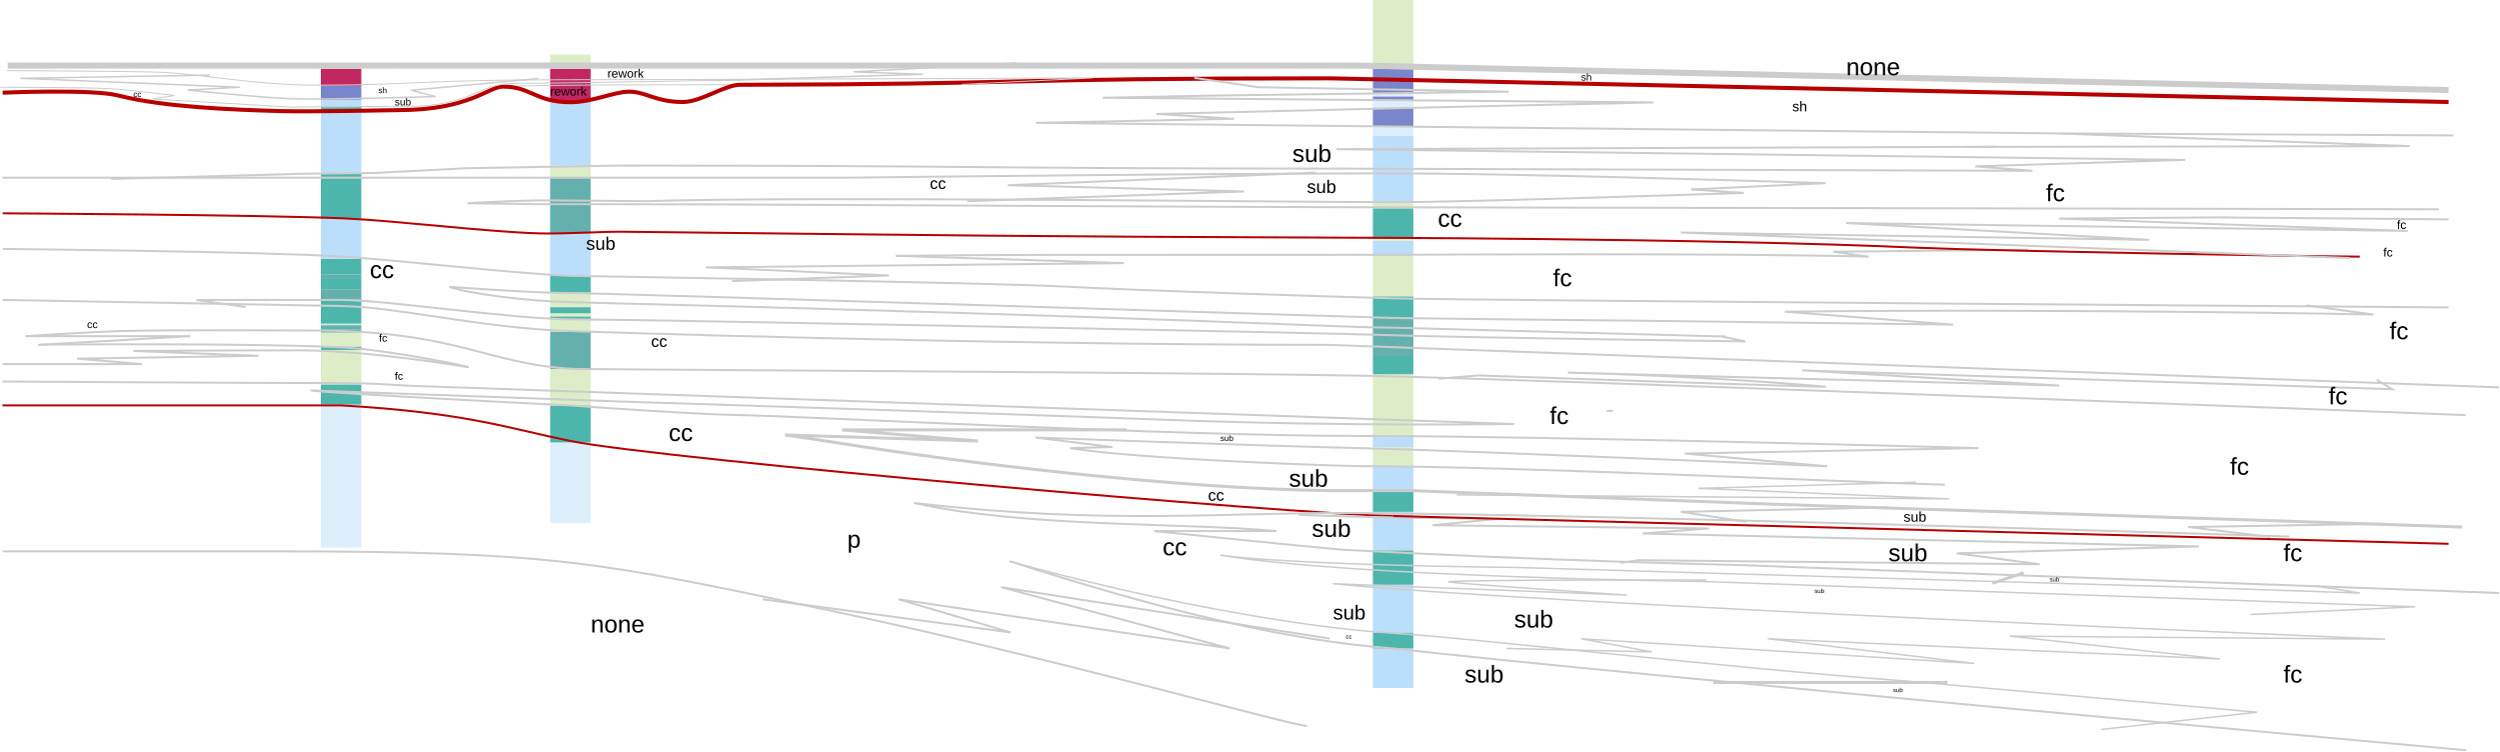
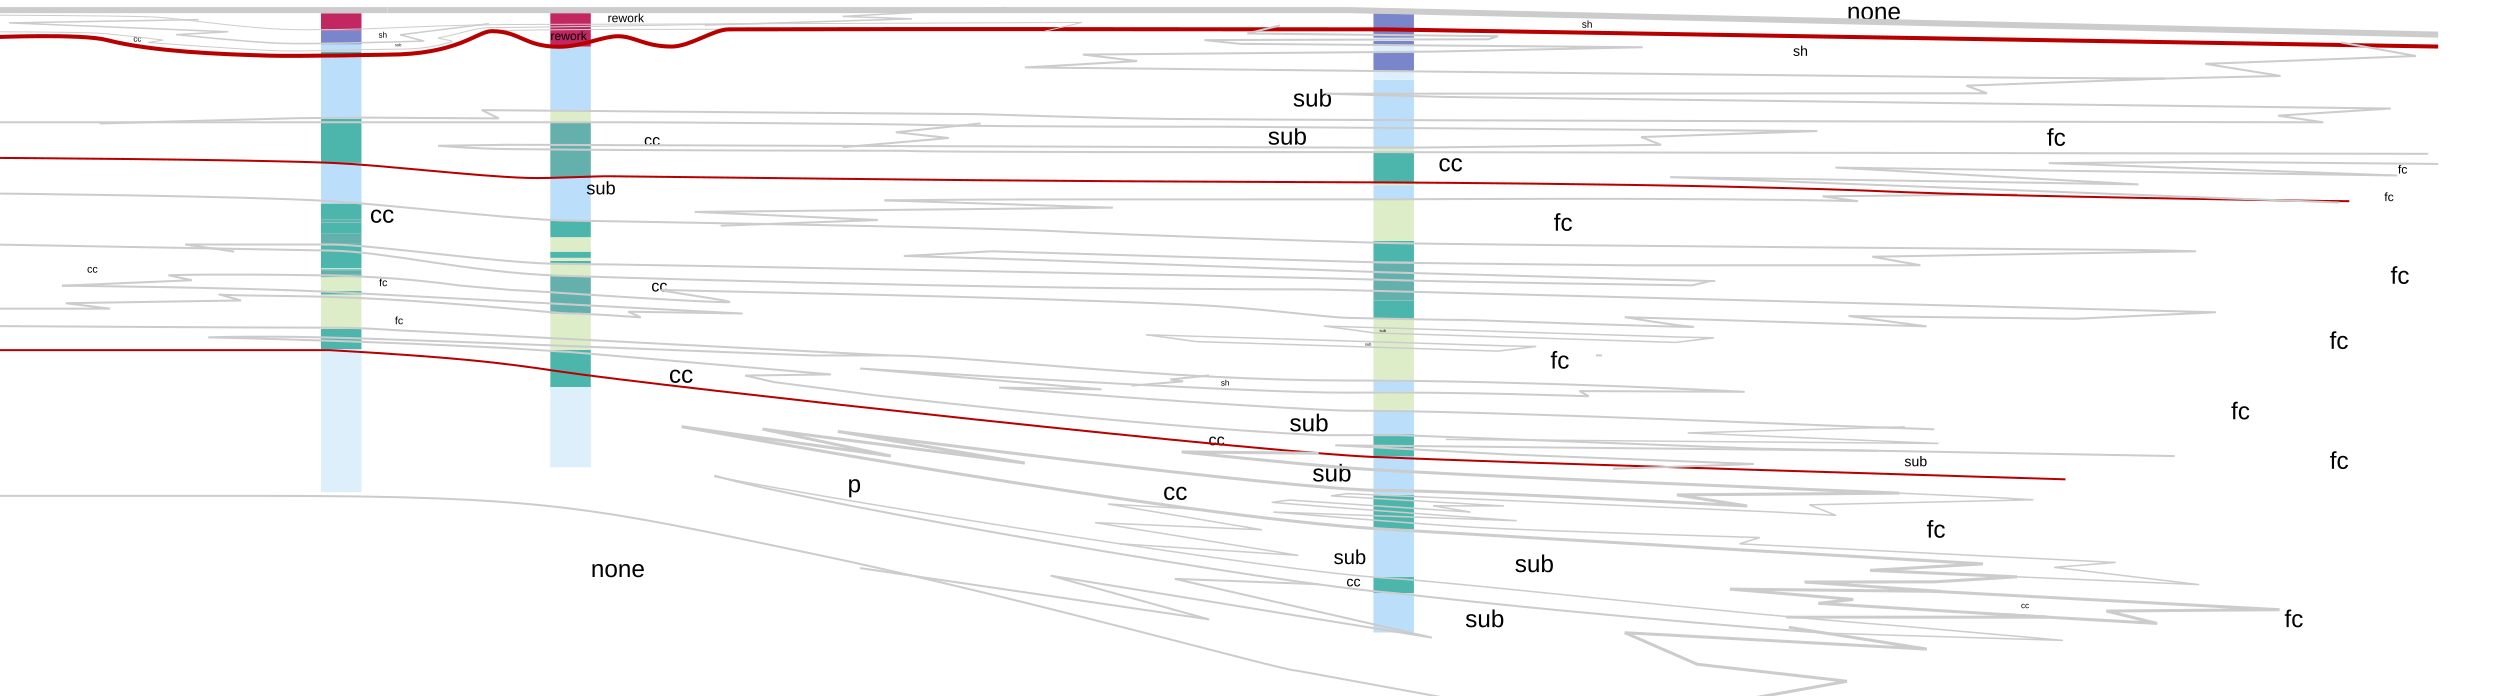
- <svg xmlns="http://www.w3.org/2000/svg" id="Layer_1" data-name="Layer 1" width="1235.218" height="371.198" viewBox="0 0 1235.218 371.198">
-   <g id="Layer_1-2" data-name="Layer 1">
+ <svg xmlns="http://www.w3.org/2000/svg" id="Layer_1" data-name="Layer 1" width="1235.2" height="343.8" viewBox="0 0 1235.2 343.8">
+   <g id="Layer_1-2" data-name="Layer 1-2">
    <g>
      <g>
-         <rect x="158.6" y="199.9" width="20" height="70.7" style="fill: #deeffc" />
-         <rect x="158.6" y="189.9" width="20" height="10" style="fill: #4db6ac" />
-         <rect x="158.6" y="172.9" width="20" height="17" style="fill: #dcedc8" />
-         <rect x="158.6" y="171.2" width="20" height="1.7" style="fill: #4db6ac" />
-         <rect x="158.6" y="164.3" width="20" height="6.9" style="fill: #dcedc8" />
-         <rect x="158.6" y="162.9" width="20" height="1.4" style="fill: #4db6ac" />
-         <rect x="158.6" y="160.9" width="20" height="2" style="fill: #64b0ad" />
-         <rect x="158.6" y="160.4" width="20" height="0.5" style="fill: #4db6ac" />
-         <rect x="158.6" y="159.9" width="20" height="0.5" style="fill: #dcedc8" />
-         <rect x="158.6" y="147.9" width="20" height="12" style="fill: #4db6ac" />
-         <rect x="158.6" y="142.9" width="20" height="5" style="fill: #64b0ad" />
-         <rect x="158.6" y="137.4" width="20" height="5.5" style="fill: #4db6ac" />
-         <rect x="158.6" y="135.7" width="20" height="1.7" style="fill: #64b0ad" />
-         <rect x="158.6" y="127.9" width="20" height="7.8" style="fill: #4db6ac" />
-         <rect x="158.6" y="107.9" width="20" height="20" style="fill: #bbdefb" />
-         <rect x="158.6" y="85.9" width="20" height="22" style="fill: #4db6ac" />
-         <rect x="158.6" y="54.9" width="20" height="31" style="fill: #bbdefb" />
-         <rect x="158.6" y="52.9" width="20" height="2" style="fill: #4db6ac" />
-         <rect x="158.6" y="49.3" width="20" height="3.6" style="fill: #bbdefb" />
-         <rect x="158.6" y="42.4" width="20" height="6.9" style="fill: #7986cb" />
-         <rect x="158.6" y="33.9" width="20" height="8.5" style="fill: #c22762" />
-         <rect x="158.6" y="33.4" width="20" height="0.5" style="fill: #dcedc8" />
+         <rect x="158.6" y="172.5" width="20" height="70.7" fill="#deeffc" />
+         <rect x="158.6" y="162.5" width="20" height="10" fill="#4db6ac" />
+         <rect x="158.6" y="145.5" width="20" height="17" fill="#dcedc8" />
+         <rect x="158.6" y="143.8" width="20" height="1.7" fill="#4db6ac" />
+         <rect x="158.6" y="136.9" width="20" height="6.9" fill="#dcedc8" />
+         <rect x="158.6" y="135.5" width="20" height="1.4" fill="#4db6ac" />
+         <rect x="158.6" y="133.5" width="20" height="2" fill="#64b0ad" />
+         <rect x="158.6" y="133" width="20" height="0.5" fill="#4db6ac" />
+         <rect x="158.6" y="132.5" width="20" height="0.5" fill="#dcedc8" />
+         <rect x="158.6" y="120.5" width="20" height="12" fill="#4db6ac" />
+         <rect x="158.6" y="115.5" width="20" height="5" fill="#64b0ad" />
+         <rect x="158.6" y="110" width="20" height="5.5" fill="#4db6ac" />
+         <rect x="158.6" y="108.3" width="20" height="1.7" fill="#64b0ad" />
+         <rect x="158.6" y="100.5" width="20" height="7.8" fill="#4db6ac" />
+         <rect x="158.6" y="80.5" width="20" height="20" fill="#bbdefb" />
+         <rect x="158.6" y="58.5" width="20" height="22" fill="#4db6ac" />
+         <rect x="158.6" y="27.5" width="20" height="31" fill="#bbdefb" />
+         <rect x="158.6" y="25.5" width="20" height="2" fill="#4db6ac" />
+         <rect x="158.6" y="21.9" width="20" height="3.6" fill="#bbdefb" />
+         <rect x="158.6" y="15" width="20" height="6.9" fill="#7986cb" />
+         <rect x="158.6" y="6.5" width="20" height="8.5" fill="#c22762" />
+         <rect x="158.6" y="6" width="20" height="0.5" fill="#dcedc8" />
      </g>
      <g>
-         <rect x="271.938" y="218.6" width="20" height="39.7" style="fill: #deeffc" />
-         <rect x="271.938" y="200.3" width="20" height="18.3" style="fill: #4db6ac" />
-         <rect x="271.938" y="182.3" width="20" height="18" style="fill: #dcedc8" />
-         <rect x="271.938" y="163.8" width="20" height="18.5" style="fill: #64b0ad" />
-         <rect x="271.938" y="157.8" width="20" height="6" style="fill: #dcedc8" />
-         <rect x="271.938" y="156.3" width="20" height="1.5" style="fill: #4db6ac" />
-         <rect x="271.938" y="154.8" width="20" height="1.5" style="fill: #dcedc8" />
-         <rect x="271.938" y="151.7" width="20" height="3.1" style="fill: #4db6ac" />
-         <rect x="271.938" y="144.7" width="20" height="7.1" style="fill: #dcedc8" />
-         <rect x="271.938" y="136.3" width="20" height="8.3" style="fill: #4db6ac" />
-         <rect x="271.938" y="115.3" width="20" height="21" style="fill: #bbdefb" />
-         <rect x="271.938" y="87.8" width="20" height="27.5" style="fill: #64b0ad" />
-         <rect x="271.938" y="81.8" width="20" height="6" style="fill: #dcedc8" />
-         <rect x="271.938" y="50.3" width="20" height="31.5" style="fill: #bbdefb" />
-         <rect x="271.938" y="33.9" width="20" height="16.5" style="fill: #c22762" />
-         <rect x="271.938" y="26.9" width="20" height="7" style="fill: #dcedc8" />
+         <rect x="271.9" y="191.2" width="20" height="39.7" fill="#deeffc" />
+         <rect x="271.9" y="172.9" width="20" height="18.3" fill="#4db6ac" />
+         <rect x="271.9" y="154.9" width="20" height="18" fill="#dcedc8" />
+         <rect x="271.9" y="136.4" width="20" height="18.5" fill="#64b0ad" />
+         <rect x="271.9" y="130.4" width="20" height="6" fill="#dcedc8" />
+         <rect x="271.9" y="128.9" width="20" height="1.5" fill="#4db6ac" />
+         <rect x="271.9" y="127.4" width="20" height="1.5" fill="#dcedc8" />
+         <rect x="271.9" y="124.3" width="20" height="3.1" fill="#4db6ac" />
+         <rect x="271.9" y="117.3" width="20" height="7.1" fill="#dcedc8" />
+         <rect x="271.9" y="108.9" width="20" height="8.3" fill="#4db6ac" />
+         <rect x="271.9" y="87.9" width="20" height="21" fill="#bbdefb" />
+         <rect x="271.9" y="60.4" width="20" height="27.5" fill="#64b0ad" />
+         <rect x="271.9" y="54.4" width="20" height="6" fill="#dcedc8" />
+         <rect x="271.9" y="22.9" width="20" height="31.5" fill="#bbdefb" />
+         <rect x="271.9" y="6.5" width="20" height="16.5" fill="#c22762" />
      </g>
      <g>
-         <rect x="678.6" y="320.4" width="20" height="19.5" style="fill: #bbdefb" />
-         <rect x="678.6" y="312.5" width="20" height="7.9" style="fill: #4db6ac" />
-         <rect x="678.6" y="288.9" width="20" height="23.6" style="fill: #bbdefb" />
-         <rect x="678.6" y="271.9" width="20" height="17" style="fill: #4db6ac" />
-         <rect x="678.6" y="252.9" width="20" height="19" style="fill: #bbdefb" />
-         <rect x="678.6" y="241.9" width="20" height="11" style="fill: #4db6ac" />
-         <rect x="678.6" y="229.9" width="20" height="12" style="fill: #bbdefb" />
-         <rect x="678.6" y="220.9" width="20" height="9" style="fill: #dcedc8" />
-         <rect x="678.6" y="214.9" width="20" height="6" style="fill: #bbdefb" />
-         <rect x="678.6" y="184.9" width="20" height="30" style="fill: #dcedc8" />
-         <rect x="678.6" y="175.9" width="20" height="9" style="fill: #4db6ac" />
-         <rect x="678.6" y="156.7" width="20" height="19.2" style="fill: #64b0ad" />
-         <rect x="678.6" y="146.4" width="20" height="10.3" style="fill: #4db6ac" />
-         <rect x="678.6" y="125.9" width="20" height="20.5" style="fill: #dcedc8" />
-         <rect x="678.6" y="118.9" width="20" height="7" style="fill: #bbdefb" />
-         <rect x="678.6" y="117.9" width="20" height="1" style="fill: #dcedc8" />
-         <rect x="678.6" y="102.9" width="20" height="15" style="fill: #4db6ac" />
-         <rect x="678.6" y="100.4" width="20" height="2.5" style="fill: #dcedc8" />
-         <rect x="678.6" y="66.9" width="20" height="33.5" style="fill: #bbdefb" />
-         <rect x="678.6" y="62.5" width="20" height="4.4" style="fill: #deeffc" />
-         <rect x="678.6" y="53.2" width="20" height="9.3" style="fill: #7986cb" />
-         <rect x="678.6" y="49.8" width="20" height="3.4" style="fill: #deeffc" />
-         <rect x="678.6" y="47.6" width="20" height="2.2" style="fill: #7986cb" />
-         <rect x="678.6" y="46" width="20" height="1.6" style="fill: #deeffc" />
-         <rect x="678.6" y="33.9" width="20" height="12.1" style="fill: #7986cb" />
-         <rect x="678.6" width="20" height="33.9" style="fill: #dcedc8" />
+         <rect x="678.6" y="293" width="20" height="19.5" fill="#bbdefb" />
+         <rect x="678.6" y="285.1" width="20" height="7.9" fill="#4db6ac" />
+         <rect x="678.6" y="261.5" width="20" height="23.6" fill="#bbdefb" />
+         <rect x="678.6" y="244.5" width="20" height="17" fill="#4db6ac" />
+         <rect x="678.6" y="225.5" width="20" height="19" fill="#bbdefb" />
+         <rect x="678.6" y="214.5" width="20" height="11" fill="#4db6ac" />
+         <rect x="678.6" y="202.5" width="20" height="12" fill="#bbdefb" />
+         <rect x="678.6" y="193.5" width="20" height="9" fill="#dcedc8" />
+         <rect x="678.6" y="187.5" width="20" height="6" fill="#bbdefb" />
+         <rect x="678.6" y="157.5" width="20" height="30" fill="#dcedc8" />
+         <rect x="678.6" y="148.5" width="20" height="9" fill="#4db6ac" />
+         <rect x="678.6" y="129.3" width="20" height="19.2" fill="#64b0ad" />
+         <rect x="678.6" y="119" width="20" height="10.3" fill="#4db6ac" />
+         <rect x="678.6" y="98.5" width="20" height="20.5" fill="#dcedc8" />
+         <rect x="678.6" y="91.5" width="20" height="7" fill="#bbdefb" />
+         <rect x="678.6" y="90.5" width="20" height="1" fill="#dcedc8" />
+         <rect x="678.6" y="75.5" width="20" height="15" fill="#4db6ac" />
+         <rect x="678.6" y="73" width="20" height="2.5" fill="#dcedc8" />
+         <rect x="678.6" y="39.5" width="20" height="33.5" fill="#bbdefb" />
+         <rect x="678.6" y="35.1" width="20" height="4.4" fill="#deeffc" />
+         <rect x="678.6" y="25.8" width="20" height="9.3" fill="#7986cb" />
+         <rect x="678.6" y="22.4" width="20" height="3.4" fill="#deeffc" />
+         <rect x="678.6" y="20.2" width="20" height="2.2" fill="#7986cb" />
+         <rect x="678.6" y="18.6" width="20" height="1.6" fill="#deeffc" />
+         <rect x="678.6" y="6.5" width="20" height="12.1" fill="#7986cb" />
      </g>
    </g>
  </g>
+   <g id="Facies">
+     <text transform="translate(330.494 189.073)" font-size="12" font-family="ArialMT, Arial" style="isolation: isolate">cc</text>
+     <text transform="translate(291.938 285.09)" font-size="12" font-family="ArialMT, Arial" style="isolation: isolate">none</text>
+     <text transform="translate(1102.306 207.154)" font-size="12" font-family="ArialMT, Arial" style="isolation: isolate">fc</text>
+     <text transform="translate(748.417 282.645)" font-size="12" font-family="ArialMT, Arial" style="isolation: isolate">sub</text>
+     <text transform="translate(637.1 213.08)" font-size="12" font-family="ArialMT, Arial" style="isolation: isolate">sub</text>
+     <text transform="translate(418.766 243.19)" font-size="12" font-family="ArialMT, Arial" style="isolation: isolate">p</text>
+     <text transform="translate(603.2 190.49)" font-size="4" font-family="ArialMT, Arial" style="isolation: isolate">sh</text>
+     <text transform="translate(766.045 182.08)" font-size="12" font-family="ArialMT, Arial" style="isolation: isolate">fc</text>
+     <text transform="translate(767.654 114)" font-size="12" font-family="ArialMT, Arial" style="isolation: isolate">fc</text>
+     <text transform="translate(638.802 52.609)" font-size="12" font-family="ArialMT, Arial" style="isolation: isolate">sub</text>
+     <text transform="translate(182.768 109.99)" font-size="12" font-family="ArialMT, Arial" style="isolation: isolate">cc</text>
+     <text transform="translate(321.782 144)" font-size="8" font-family="ArialMT, Arial" style="isolation: isolate">cc</text>
+     <text transform="translate(318.174 72)" font-size="8" font-family="ArialMT, Arial" style="isolation: isolate">cc</text>
+     <text transform="translate(195.1 22.848)" font-size="2" font-family="ArialMT, Arial" style="isolation: isolate">sub</text>
+     <text transform="translate(885.887 27.599)" font-size="7" font-family="ArialMT, Arial" style="isolation: isolate">sh</text>
+     <text transform="translate(781.524 13.701)" font-size="5" font-family="ArialMT, Arial" style="isolation: isolate">sh</text>
+     <text transform="translate(187.018 18.6)" font-size="4" font-family="ArialMT, Arial" style="isolation: isolate">sh</text>
+     <text transform="translate(912.532 9.744)" font-size="12" font-family="ArialMT, Arial" style="isolation: isolate">none</text>
+     <text transform="translate(1150.975 172.362)" font-size="12" font-family="ArialMT, Arial" style="isolation: isolate">fc</text>
+     <text transform="translate(710.697 84.602)" font-size="12" font-family="ArialMT, Arial" style="isolation: isolate">cc</text>
+     <text transform="translate(187.301 141.383)" font-size="5.283" font-family="ArialMT, Arial" style="isolation: isolate">fc</text>
+     <text transform="translate(574.66 246.935)" font-size="12" font-family="ArialMT, Arial" style="isolation: isolate">cc</text>
+     <text transform="translate(597.1 220)" font-size="8" font-family="ArialMT, Arial" style="isolation: isolate">cc</text>
+     <text transform="translate(665.226 289.709)" font-size="7" font-family="ArialMT, Arial" style="isolation: isolate">cc</text>
+     <text transform="translate(1181.127 140.2)" font-size="12" font-family="ArialMT, Arial" style="isolation: isolate">fc</text>
+     <text transform="translate(289.683 96.008)" font-size="9" font-family="ArialMT, Arial" style="isolation: isolate">sub</text>
+     <text transform="translate(1178.032 99.351)" font-size="6" font-family="ArialMT, Arial" style="isolation: isolate">fc</text>
+     <text transform="translate(1184.77 85.737)" font-size="6" font-family="ArialMT, Arial" style="isolation: isolate">fc</text>
+     <text transform="translate(195.1 160.2)" font-size="5.283" font-family="ArialMT, Arial" style="isolation: isolate">fc</text>
+     <text transform="translate(43.009 134.7)" font-size="5.283" font-family="ArialMT, Arial" style="isolation: isolate">cc</text>
+     <text transform="translate(65.885 20.532)" font-size="4" font-family="ArialMT, Arial" style="isolation: isolate">cc</text>
+     <text transform="translate(271.938 19.8)" font-size="6" font-family="ArialMT, Arial" style="isolation: isolate">rework</text>
+     <text transform="translate(300.195 10.95)" font-size="6" font-family="ArialMT, Arial" style="isolation: isolate">rework</text>
+     <text transform="translate(1011.309 72)" font-size="12" font-family="ArialMT, Arial" style="isolation: isolate">fc</text>
+     <text transform="translate(723.923 309.84)" font-size="12" font-family="ArialMT, Arial" style="isolation: isolate">sub</text>
+     <text transform="translate(940.904 230.365)" font-size="7" font-family="ArialMT, Arial" style="isolation: isolate">sub</text>
+     <text transform="translate(1128.697 309.84)" font-size="12" font-family="ArialMT, Arial" style="isolation: isolate">fc</text>
+     <text transform="translate(1151.082 231.628)" font-size="12" font-family="ArialMT, Arial" style="isolation: isolate">fc</text>
+     <text transform="translate(648.413 237.856)" font-size="12" font-family="ArialMT, Arial" style="isolation: isolate">sub</text>
+     <text transform="translate(658.889 278.687)" font-size="10" font-family="ArialMT, Arial" style="isolation: isolate">sub</text>
+     <text transform="translate(998.529 300.477)" font-size="4" font-family="ArialMT, Arial" style="isolation: isolate">cc</text>
+     <text transform="translate(951.902 265.627)" font-size="12" font-family="ArialMT, Arial" style="isolation: isolate">fc</text>
+     <text transform="translate(674.345 170.748)" font-size="2" font-family="ArialMT, Arial" style="isolation: isolate">sub</text>
+     <text transform="translate(681.586 164.059)" font-size="2" font-family="ArialMT, Arial" style="isolation: isolate">sub</text>
+     <text transform="translate(626.398 71.433)" font-size="12" font-family="ArialMT, Arial" style="isolation: isolate">sub</text>
+   </g>
  <g id="Lines">
-     <path d="M251.5,15.4c11.1-1.1,117.2-.9,117.2-.9" transform="translate(-2.9 27.4)" style="fill: none;stroke: #ccc;stroke-width: 0.5px" />
-     <path d="M4.2,120.8l167.3,3c27.9.4,68.1,10.8,113.3,12.4,0,0,200.2,6.8,375.2,6.8l578.1,21" transform="translate(-2.9 27.4)" style="fill: none;stroke: #ccc" />
-     <path d="M502,249.9c73.2,23.6,135.9,39.2,189.5,43.1,109.4,12.4,530.5,50.3,530.5,50.3" transform="translate(-2.9 27.4)" style="fill: none;stroke: #ccc" />
-     <path d="M691.5,227.552C644.9,227,329.938,199.59,284.838,190.49c-29.8-6-50.838-13.99-113.338-17.59H4.1" transform="translate(-2.9 27.4)" style="fill: none;stroke: #b90000" />
-     <path d="M1003.2,255.6l-15.5,5.2" transform="translate(-2.9 27.4)" style="fill: none;stroke: #ccc;stroke-width: 1.5px" />
-     <path d="M559.9,185H419.1l67.2,5.5-95.4-3c1.3.1,27.4,4.1,27.4,4.1,57.3,9.3,165.1,22.5,241.8,23.4h40l178.4,6.7L1220,233" transform="translate(-2.9 27.4)" style="fill: none;stroke: #ccc;stroke-width: 1.5px" />
-     <path d="M445.6,99c56.8-.6,74.2-.5,249.2-.5,0,0,157.2-1,231.8.9L909,97l96.1-1" transform="translate(-2.9 27.4)" style="fill: none;stroke: #ccc" />
-     <path d="M4.2,18.4s44.5-1.9,57.2,1.4c22.3,5.7,55.8,7,80.3,7.7,14.5.4,58.3-.5,58.3-.5,35,0,44.3-11.6,51.5-11.6,14,0,16.1,7.7,33.3,7.7,11.1,0,21.5-5.2,29.1-5.2,8.2,0,13.1,5.1,26.5,5.1,9.1,0,20.7-8.5,28.3-8.5,147.9-.3,124.8-3.2,291.3-3.2L1213.2,23" transform="translate(-2.9 27.4)" style="fill: none;stroke: #b90000;stroke-width: 2px" />
-     <path d="M4.2,78s126.6.7,168.8,2.5c24.1,1,69.9,6.6,96,7.4,12.8.4,32.2-1,42.6-.8C482.5,89,503.8,89.4,660,90c0,0,187.3.3,290.9,5,36.3,1.6,200.4,4.4,218.4,4.4" transform="translate(-2.9 27.4)" style="fill: none;stroke: #b90000" />
-     <path d="M57.8,61,155,58.4l32.3-.3L234,55.7l76-1.3c175,0,175.8,1.5,350.8,1.5L1007.5,57l-28.2-2.2L1083,51.6,663.5,46.3l326.8-1.2" transform="translate(-2.9 27.4)" style="fill: none;stroke: #ccc" />
-     <path d="M364.6,111.5l77.7-2.8-90.5-4,206.6-2.1L445.6,99" transform="translate(-2.9 27.4)" style="fill: none;stroke: #ccc" />
-     <polyline points="3.8 32.4 152.1 32.4 197.1 32.4" style="fill: none;stroke: #ccc;stroke-width: 3px" />
-     <path d="M200,5H310" transform="translate(-2.9 27.4)" style="fill: none;stroke: #ccc;stroke-width: 3px" />
-     <path d="M310,5H675l538.2,12.1" transform="translate(-2.9 27.4)" style="fill: none;stroke: #ccc;stroke-width: 3px" />
-     <path d="M10.7,286.3,8.2-9.4,1204-1.6V318H169C146.9,309.8,11.1,303.2,10.7,286.3Z" transform="translate(-2.9 27.4)" style="fill: none" />
-     <path d="M4.2,245H138.4c140.6,0,162.3,5.8,270.2,28.3s233.2,58,240.3,58" transform="translate(-2.9 27.4)" style="fill: none;stroke: #ccc" />
-     <path d="M949.8,210.9l-107.4,3,123.9,5.2-243.4-2" transform="translate(-2.9 27.4)" style="fill: none;stroke: #ccc;stroke-width: 0.75px" />
-     <path d="M803.9,250.7l9.3-1.3,197.9,2-41-5.4,119.8-3.4-275.1-6.4,32.8-2.5L711,232.1l33-3.2s-58.9-.3-99.1-1.9" transform="translate(-2.9 27.4)" style="fill: none;stroke: #ccc" />
-     <path d="M1238.1,265.6,859.8,251.7s-88.1-1.8-193.4-7.5c-16.9-1.4-93-9.2-93-9.2h60.4c-42.8-4.2-124.2-1.6-179.1-13.9,95.8,11.1,154.2,4.4,220.3,5,135.6,1,459.5,11.6,459.5,11.6" transform="translate(-2.9 27.4)" style="fill: none;stroke: #ccc" />
-     <path d="M1213.2,124.5c-.6-.1-479.4-3.4-521.7-4.5-37-1-124.4-3.8-162.1-5.8-37.4-2-244.5-5.3-244.5-5.3-31.3-1.4-85.7-7.9-114.3-9.6C129,96.8,4.2,95.6,4.2,95.6" transform="translate(-2.9 27.4)" style="fill: none;stroke: #ccc" />
-     <path d="M859.8,303" transform="translate(-2.9 27.4)" style="fill: none;stroke: #ccc;stroke-width: 1.5px" />
-     <path d="M4.2,152.5H73l-32-2.7,89.6-1.4L68.8,146s45.5-.3,82.1-.3c34.9,0,83.1,8.3,83.1,8.3,3.7.2-38.7-8.6-62.5-9.8-45-2.2-148.9-1.3-148.9-1.3h0" transform="translate(-2.9 27.4)" style="fill: none;stroke: #ccc" />
-     <path d="M1208.3,76S708.6,75,675,75c-54.8,0-297.5-1.5-365-1.5H270L234,73c15.1-1,36-1.4,36-1.4l52.9.4c75.1-2.5,318.8.5,369.1.5,36.7,0,172.8-4.6,172.8-4.6l-25.9-1.7" transform="translate(-2.9 27.4)" style="fill: none;stroke: #ccc" />
-     <path d="M714.1,159.7l19.6-1.6s180.6,6.3,171,5.5c-10-.8-59.3-5.2-126.8-6.9l242.8,6.4-126.9-7.5,291.5,9.3-7.6-4.7" transform="translate(-2.9 27.4)" style="fill: none;stroke: #ccc" />
-     <polyline points="478.1 99.4 614.9 94.6 498.2 91.5 650.4 85.3" style="fill: none;stroke: #ccc" />
-     <path d="M6.2,7.5s56.5.2,76,.8c18.2.6,47.1,6.4,77,6.4,47.3,0,51.1-2.7,125.8-2.7,53.4,0,200.4-.7,258.1-.9l-64.8,3.2" transform="translate(-2.9 27.4)" style="fill: none;stroke: #ccc;stroke-width: 0.5px" />
-     <path d="M106.7,9.7,13,11.3l108.4,4.4L95.6,17.1s35.1,3.7,51.7,4.3c13.6.5,50.2-.5,70.8-1.1l-11.9-3.1L269,11.4" transform="translate(-2.9 27.4)" style="fill: none;stroke: #ccc;stroke-width: 0.75px" />
-     <polyline points="353.8 39.8 456.2 36.7 422 35.5 502.5 31.1" style="fill: none;stroke: #ccc;stroke-width: 0.75px" />
-     <polyline points="971.8 72.6 1191.1 72.2 1015.6 65.9 1212.7 66.9" style="fill: none;stroke: #ccc" />
-     <polyline points="590.3 38.5 621.9 43.1 745.8 45.3 600.8 47.2 545.1 48.3 817.3 50.6 713.9 52.9 571.6 56.3 610 58.7 512 60.7 948.2 65.2 1015.6 65.9" style="fill: none;stroke: #ccc" />
-     <path d="M404.7,94.8" transform="translate(-2.9 27.4)" style="fill: none;stroke: #ccc;stroke-width: 0.75px" />
-     <path d="M568.3,220.1C578.7,219.9,600,209,600,209" transform="translate(-2.9 27.4)" style="fill: none" />
-     <polyline points="1210.3 108.4 1096.6 107.4 1017.9 108 1190.1 114.1 912.5 110.2 1062.2 118.5 830.8 114.9 1161.5 127.5" style="fill: none;stroke: #ccc" />
-     <path d="M21.7,143,97,138.7H15.4s34.4-2.2,45.8-2.5c24-.7,95.9-.3,95.9-.3,72.4,0,85.9,16.9,130.2,19,3.2.2,301.1,1.7,387.7,3.3s546.6,19.5,546.6,19.5" transform="translate(-2.9 27.4)" style="fill: none;stroke: #ccc" />
-     <path d="M230.7,145.5" transform="translate(-2.9 27.4)" style="fill: none;stroke: #ccc" />
-     <path d="M112.2,152.5" transform="translate(-2.9 27.4)" style="fill: none;stroke: #ccc;stroke-width: 0.5px" />
-     <path d="M19.9,164" transform="translate(-2.9 27.4)" style="fill: none;stroke: #ccc;stroke-width: 0.5px" />
-     <path d="M2.9,15.7s40.4,0,53.9.7c9.4.5,32.4,3.4,32.4,3.4L78.4,21.5l67.8,4s44.1-.4,58.8-.4c31.1,0,34.1-11.3,51.8-11.3,22.6,0,133.9-2.1,133.9-2.1" transform="translate(-2.9 27.4)" style="fill: none;stroke: #ccc;stroke-width: 0.5px" />
-     <path d="M215.7,18.6" transform="translate(-2.9 27.4)" style="fill: none;stroke: #ccc;stroke-width: 0.75px" />
-     <path d="M314,14.7" transform="translate(-2.9 27.4)" style="fill: none;stroke: #fcc;stroke-width: 1.5px" />
-     <path d="M4.2,60.4H421.6s223.4-2.7,292-2,191.6,4.7,191.6,4.7l-66.3,3.1" transform="translate(-2.9 27.4)" style="fill: none;stroke: #ccc" />
-     <path d="M654.5,243.2" transform="translate(-2.9 27.4)" style="fill: none;stroke: #ccc;stroke-width: 1.5px" />
-     <polyline points="376.9 296.1 499.6 312.5 444.1 296.1 607.9 320.4 494.8 290.1 657.2 315.5" style="fill: none;stroke: #ccc" />
-     <polyline points="1122.2 265.3 1081.6 260.4 1178 258.8" style="fill: none;stroke: #ccc" />
-     <polyline points="863.2 257.8 830.8 252.9 933.4 250.7" style="fill: none;stroke: #ccc" />
-     <path d="M502,249.9" transform="translate(-2.9 27.4)" style="fill: none;stroke: #ccc;stroke-width: 0.75px" />
-     <path d="M1041.5,333l77-8.5L946.4,309.2c-91.2-6.7-218.7-21.6-252.9-23.6-51.8-3-130.1-18.4-191.5-35.7" transform="translate(-2.9 27.4)" style="fill: none;stroke: #ccc;stroke-width: 0.75px" />
-     <path d="M846.4,259.2S730,259,719,260c-4.7.4,75.9,5.8,88,6.6L661.7,261c98.1,9.8,520.2,27.4,520.2,27.4l-185.6-1.5,103.9,11.3-223.5-10,102.2,12.2L784.4,288.2l35,6.5-72-1.7" transform="translate(-2.9 27.4)" style="fill: none;stroke: #ccc;stroke-width: 0.75px" />
-     <path d="M891.1,165.3" transform="translate(-2.9 27.4)" style="fill: none;stroke: #ccc" />
-     <path d="M856,138.9l-164.5-4.4c-27.6,0-104.8-5.1-406.7-12.6-22.8-.6-50.7-4.3-59.8-7.6,0,0,40.6,3.1,59.8,3.1,17.5,0,399.7,12.2,406.7,12.3,41.2.6,124.8,1.4,124.8,1.4l152,1.9-83.2-6.4c141.8-1.6,291,1.4,291,1.4l-33.1-4.5" transform="translate(-2.9 27.4)" style="fill: none;stroke: #ccc" />
-     <path d="M124.3,124.3,100,120.8h71.6c22.2,0,84.3,9.6,115.6,9.6,31.2,0,372.6,6.7,406.6,7.9,27.6,1,171.8,3,171.8,3l-11.8-2.5" transform="translate(-2.9 27.4)" style="fill: none;stroke: #ccc" />
-     <line x1="797.2" y1="203" x2="794.2" y2="203" style="fill: none;stroke: #ccc" />
-     <line x1="846.9" y1="337.2" x2="962.6" y2="337.2" style="fill: none;stroke: #ccc;stroke-width: 1.5px" />
-     <path d="M1146.9,262l22.4,3.6-85.4-2.9L753.8,253c-55.7-.6-121.3-2.5-147.7-6.1,64.7,10.8,238.5,13,238.5,13l352.1,12.5-81.4,3.8" transform="translate(-2.9 27.4)" style="fill: none;stroke: #ccc;stroke-width: 0.75px" />
-     <path d="M964.2,212.1c-53.8-1.5-214.4-9.1-289.2-9.2-8.6,0-108-3.2-143.2-8.9l21-.5-38-4.7s111.9,4.1,160.1,5.2,231.2,9,231.2,9l-70.4-6.3,145-2.7s-214.2-6-305.8-6-275.7-9.8-306.3-10.3c-20.1-.3-67.6-3.6-82.7-4.7,0,0-118.3-5.9-129.5-7.5L310,171s181.2,5.7,271.1,9.1c88.5,3.3,170.2,2,170.2,2L205.2,163.2l-4.7-.3c-8.8-.4-13.4-1-29.1-1-38.1,0-167.3-.8-167.3-.8" transform="translate(-2.9 27.4)" style="fill: none;stroke: #ccc" />
-     <path d="M691.5,227.552c30.731.862,521.7,13.725,521.7,13.725" transform="translate(-2.9 27.4)" style="fill: none;stroke: #b90000" />
-   </g>
-   <g id="Facies">
-     <text transform="translate(330.494 217.89)" style="isolation: isolate;font-size: 12px;font-family: ArialMT, Arial">cc</text>
-     <text transform="translate(291.938 312.49)" style="isolation: isolate;font-size: 12px;font-family: ArialMT, Arial">none</text>
-     <text transform="translate(1102.306 234.554)" style="isolation: isolate;font-size: 12px;font-family: ArialMT, Arial">fc</text>
-     <text transform="translate(748.417 310.045)" style="isolation: isolate;font-size: 12px;font-family: ArialMT, Arial">sub</text>
-     <text transform="translate(637.1 240.48)" style="isolation: isolate;font-size: 12px;font-family: ArialMT, Arial">sub</text>
-     <text transform="translate(418.766 270.59)" style="isolation: isolate;font-size: 12px;font-family: ArialMT, Arial">p</text>
-     <text transform="translate(603.2 217.89)" style="isolation: isolate;font-size: 4px;font-family: ArialMT, Arial">sub</text>
-     <text transform="translate(766.045 209.48)" style="isolation: isolate;font-size: 12px;font-family: ArialMT, Arial">fc</text>
-     <text transform="translate(767.654 141.4)" style="isolation: isolate;font-size: 12px;font-family: ArialMT, Arial">fc</text>
-     <text transform="translate(638.802 80.009)" style="isolation: isolate;font-size: 12px;font-family: ArialMT, Arial">sub</text>
-     <text transform="translate(182.768 137.39)" style="isolation: isolate;font-size: 12px;font-family: ArialMT, Arial">cc</text>
-     <text transform="translate(321.782 171.4)" style="isolation: isolate;font-size: 8px;font-family: ArialMT, Arial">cc</text>
-     <text transform="translate(646 95.35)" style="isolation: isolate;font-size: 9px;font-family: ArialMT, Arial">sub</text>
-     <text transform="translate(459.587 93.35)" style="isolation: isolate;font-size: 8px;font-family: ArialMT, Arial">cc</text>
-     <text transform="translate(195.1 52.09)" style="isolation: isolate;font-size: 5px;font-family: ArialMT, Arial">sub</text>
-     <text transform="translate(885.887 54.999)" style="isolation: isolate;font-size: 7px;font-family: ArialMT, Arial">sh</text>
-     <text transform="translate(781.524 39.825)" style="isolation: isolate;font-size: 5px;font-family: ArialMT, Arial">sh</text>
-     <text transform="translate(187.018 46)" style="isolation: isolate;font-size: 4px;font-family: ArialMT, Arial">sh</text>
-     <text transform="translate(912.532 37.144)" style="isolation: isolate;font-size: 12px;font-family: ArialMT, Arial">none</text>
-     <text transform="translate(1150.975 199.762)" style="isolation: isolate;font-size: 12px;font-family: ArialMT, Arial">fc</text>
-     <text transform="translate(710.697 112.002)" style="isolation: isolate;font-size: 12px;font-family: ArialMT, Arial">cc</text>
-     <text transform="translate(187.301 168.783)" style="isolation: isolate;font-size: 5.283px;font-family: ArialMT, Arial">fc</text>
-     <text transform="translate(574.66 274.335)" style="isolation: isolate;font-size: 12px;font-family: ArialMT, Arial">cc</text>
-     <text transform="translate(597.1 247.4)" style="isolation: isolate;font-size: 8px;font-family: ArialMT, Arial">cc</text>
-     <text transform="translate(665.226 315.55)" style="isolation: isolate;font-size: 3px;font-family: ArialMT, Arial">cc</text>
-     <text transform="translate(933.42 277.269)" style="isolation: isolate;font-size: 12px;font-family: ArialMT, Arial">sub</text>
-     <text transform="translate(1181.127 167.6)" style="isolation: isolate;font-size: 12px;font-family: ArialMT, Arial">fc</text>
-     <text transform="translate(289.683 123.408)" style="isolation: isolate;font-size: 9px;font-family: ArialMT, Arial">sub</text>
-     <text transform="translate(1178.032 126.751)" style="isolation: isolate;font-size: 6px;font-family: ArialMT, Arial">fc</text>
-     <text transform="translate(1184.77 113.137)" style="isolation: isolate;font-size: 6px;font-family: ArialMT, Arial">fc</text>
-     <text transform="translate(195.1 187.6)" style="isolation: isolate;font-size: 5.283px;font-family: ArialMT, Arial">fc</text>
-     <text transform="translate(43.009 162.1)" style="isolation: isolate;font-size: 5.283px;font-family: ArialMT, Arial">cc</text>
-     <text transform="translate(65.885 47.932)" style="isolation: isolate;font-size: 4px;font-family: ArialMT, Arial">cc</text>
-     <text transform="translate(271.938 47.2)" style="isolation: isolate;font-size: 6px;font-family: ArialMT, Arial">rework</text>
-     <text transform="translate(300.195 38.35)" style="isolation: isolate;font-size: 6px;font-family: ArialMT, Arial">rework</text>
-     <text transform="translate(1011.309 99.4)" style="isolation: isolate;font-size: 12px;font-family: ArialMT, Arial">fc</text>
-     <text transform="translate(1013.092 287.282)" style="isolation: isolate;font-size: 3px;font-family: ArialMT, Arial">sub</text>
-     <text transform="translate(896.887 293)" style="isolation: isolate;font-size: 3px;font-family: ArialMT, Arial">sub</text>
-     <text transform="translate(723.923 337.24)" style="isolation: isolate;font-size: 12px;font-family: ArialMT, Arial">sub</text>
-     <text transform="translate(940.904 257.765)" style="isolation: isolate;font-size: 7px;font-family: ArialMT, Arial">sub</text>
-     <text transform="translate(935.735 341.963)" style="isolation: isolate;font-size: 3px;font-family: ArialMT, Arial">sub</text>
-     <text transform="translate(1128.697 337.24)" style="isolation: isolate;font-size: 12px;font-family: ArialMT, Arial">fc</text>
-     <text transform="translate(1128.697 277.269)" style="isolation: isolate;font-size: 12px;font-family: ArialMT, Arial">fc</text>
-     <text transform="translate(648.413 265.256)" style="isolation: isolate;font-size: 12px;font-family: ArialMT, Arial">sub</text>
-     <text transform="translate(658.889 306.087)" style="isolation: isolate;font-size: 10px;font-family: ArialMT, Arial">sub</text>
+     <path d="M242.95,15.4c11.1-1.1,117.2-.9,117.2-.9" fill="none" stroke="#ccc" stroke-width="0.5" />
+     <path d="M352.95,235c51.176,14.69,282,54.1,335.65,58,109.4,12.4,215.03,19.889,215.03,19.889" fill="none" stroke="#ccc" />
+     <path d="M1020.535,236.83s-291.7-8.69-337.585-10.93c-42.6-.507-358.1-35.1-406.7-42.4-29.9-4.5-50.8-6.9-113.3-10.5H-4.45" fill="none" stroke="#b90000" />
+     <path d="M-4.45,161.1s129.2.8,167.3.8c15.7,0,20.3.6,29.1,1l4.7.3,243.5,12.43H401.9c-29.812-1.054-146.347-5.836-223.878-8.431-47.9-1.6-75.141-.506-75.141-.506,80.371,1.777,145.942,5.207,145.942,5.207l33.081,2.06L410.55,185l-42.415.552,14.215,3.224c1.3.1,51.1,6.671,51.1,6.671,22.891,2.553,31.725,3.543,66.463,7.162,49.23,5.13,104.519,9.987,151.637,12.391h40l178.4,6.7,204.5,3.653" fill="none" stroke="#ccc" />
+     <path d="M437.05,99c56.8-.6,74.2-.5,249.2-.5,0,0,157.2-1,231.8.9L900.45,97l96.1-1" fill="none" stroke="#ccc" />
+     <path d="M-4.35,18.4s44.5-1.9,57.2,1.4c22.3,5.7,55.8,7,80.3,7.7,14.5.4,58.3-.5,58.3-.5,35,0,44.3-11.6,51.5-11.6,14,0,16.1,7.7,33.3,7.7,11.1,0,21.5-5.2,29.1-5.2,8.2,0,13.1,5.1,26.5,5.1,9.1,0,20.7-8.5,28.3-8.5,147.9-.3,156.3,0,322.8,0l521.7,8.5" fill="none" stroke="#b90000" stroke-width="2" />
+     <path d="M-4.35,78s126.6.7,168.8,2.5c24.1,1,69.9,6.6,96,7.4,12.8.4,32.2-1,42.6-.8,170.9,1.9,192.2,2.3,348.4,2.9,0,0,187.3.3,290.9,5,36.3,1.6,200.4,4.4,218.4,4.4" fill="none" stroke="#b90000" />
+     <path d="M356.05,111.5l77.7-2.8-90.5-4,206.6-2.1L437.05,99" fill="none" stroke="#ccc" />
+     <polyline points="-1.85 5 146.45 5 191.45 5" fill="none" stroke="#ccc" stroke-width="3" />
+     <path d="M191.45,5h110" fill="none" stroke="#ccc" stroke-width="3" />
+     <path d="M301.45,5h365l538.2,12.1" fill="none" stroke="#ccc" stroke-width="3" />
+     <path d="M2.15,286.3-.35-9.4l1195.8,7.8V318h-1035C138.35,309.8,2.55,303.2,2.15,286.3Z" fill="none" />
+     <path d="M-4.35,245h134.2c140.6,0,162.3,5.8,270.2,28.3s233.2,58,240.3,58l111.033,20.316" fill="none" stroke="#ccc" />
+     <path d="M941.25,210.9l-107.4,3,123.9,5.2-243.4-2" fill="none" stroke="#ccc" stroke-width="0.75" />
+     <path d="M1056.019,123.5c-.6-.1-330.769-2.4-373.069-3.5-37-1-124.4-3.8-162.1-5.8-37.4-2-244.5-5.3-244.5-5.3-31.3-1.4-85.7-7.9-114.3-9.6-41.6-2.5-166.4-3.7-166.4-3.7" fill="none" stroke="#ccc" />
+     <path d="M-4.35,152.5h58.7l-21.9-2.7,86.648-1.354L108.374,145.5s-2.622.355,33.976.767C209,147.018,272.183,154.9,281.9,154.9c9.283,0,34.734,1.912,34.734,1.912l-6.2-2.812,56.082.9c3.7.2-179.768-9.5-203.568-10.7-45-2.2-132.339-3.036-132.339-3.036" fill="none" stroke="#ccc" />
+     <path d="M-4.35,120.8l167.3,3c27.9.4,68.1,10.8,113.3,12.4,0,0,200.2,6.8,375.2,6.8l443.45,11.3-69.8,3.2-111.778-1.344,38.578,5.1L802.774,156.7s23.276,3.933,33.276,4.733c9.6.8-110.9-3.333-110.9-3.333h0" fill="none" stroke="#ccc" />
+     <path d="M-2.35,7.5s56.5.2,76,.8c18.2.6,47.1,6.4,77,6.4,47.3,0,51.1-2.7,125.8-2.7,53.4,0,200.4-.7,258.1-.9l-19.638,4.636" fill="none" stroke="#ccc" stroke-width="0.5" />
+     <path d="M98.15,9.7,4.45,11.3l108.4,4.4-25.8,1.4s35.1,3.7,51.7,4.3c13.6.5,50.2-.5,70.8-1.1l-11.9-3.1,43.9-5.5" fill="none" stroke="#ccc" stroke-width="0.75" />
+     <polyline points="348.15 12.4 450.55 9.3 416.35 8.1 496.85 3.7" fill="none" stroke="#ccc" stroke-width="0.75" />
+     <path d="M632.411,12.55l-16.161,4,123.9,1.35L735.4,19.4l-140.247.4,17.45,1.86,199.05,1.682L708.25,25.5,535,26.966l26.85,3.217L506.35,33.3l436.2,4.5,67.4.7,59.817.3L971.531,42.33l10.219,3.762-326.8.208,58.6,1.591,467.679,5.72-55.659,3.531,22.316,3.286S683.384,59.709,578.2,58.767c-28.447-.255-93.8-2.355-93.8-2.355L280.472,54.759,238.037,54.4l8.413,4.1-67.7-.4-32.3.3L49.25,61" fill="none" stroke="#ccc" />
+     <polyline points="1204.65 81 1090.95 80 1012.25 80.6 1184.45 86.7 906.85 82.8 1056.55 91.1 825.15 87.5 1155.85 100.1" fill="none" stroke="#ccc" />
+     <path d="M30.611,141.164,94.8,138.449l-11.58-2.463c24-.7,65.33-.086,65.33-.086,38.8.3,59.618,2.664,79.412,5.264l24.252,2.077c16.386.692,77.5,5.279,106.068,6.084,13.553.381-41.321-6.507-29.617-6.063,19.485.738,166.375,3.082,259.373,7.26,34,1.528,65.4,6.251,78.412,6.544,52.494,1.184,58.7,1.034,58.7,1.034" fill="none" stroke="#ccc" />
+     <path d="M-5.65,15.7s40.4,0,53.9.7c9.4.5,32.4,3.4,32.4,3.4L73.15,21s48.4,3.6,64.5,4.1c14.7.4,44.1-.8,58.8-.8,12.5,0,20.5-1.7,26.7-3.7,1.9-.6-8.2-1.6-6.5-1.9,8.8-1.4,17.9-5.1,26.3-5.1,22.6,0,139.2-2.042,139.2-2.042" fill="none" stroke="#ccc" stroke-width="0.5" />
+     <path d="M-4.35,60.4H309.635c10.766,0,125.06.7,150.924,1.39,35.682.952,142.765.821,142.765.821l294.606,2.14-87.077,2.955,9.818,3.869L692,73,251.121,71.521l-34.7.5c2.11.1,15.617,1.414,35.121,1.641,64.6.751,195.008.835,195.008.835,12.125.819,165.242.642,220.042.642,33.6,0,533.158.858,533.158.858" fill="none" stroke="#ccc" />
+     <polyline points="424.958 280.686 597.42 306.051 519.101 284.424 707.508 315.055 580.433 285.999 651.55 288.667" fill="none" stroke="#ccc" />
+     <polyline points="796.9 231.628 866.531 229.264 746.075 224.578 659.696 220 927.75 222.733" fill="none" stroke="#ccc" />
+     <path d="M903.63,312.889l115.62,3.511-81.4-7.2c-91.2-6.7-218.7-21.6-252.9-23.6-51.8-3-260.1-36.275-332-50.175" fill="none" stroke="#ccc" stroke-width="0.75" />
+     <path d="M847.45,138.9l-164.5-4.4-170.458-6.051-65.942-1.984,43.817-2.315S675.95,129.6,682.95,129.7c41.2.6,124.8,1.4,124.8,1.4l141.03-.05-23.721-4.217,160-2.683-29.044-.65" fill="none" stroke="#ccc" />
+     <path d="M115.75,124.3l-24.3-3.5h71.6c22.2,0,84.3,9.6,115.6,9.6,31.2,0,372.656,6.7,406.6,7.9,27.6,1,150.8,2.7,150.8,2.7l9.2-2.2" fill="none" stroke="#ccc" />
+     <line x1="791.55" y1="175.6" x2="788.55" y2="175.6" fill="none" stroke="#ccc" />
+     <path d="M955.65,212.1c-53.8-1.5-214.4-9.1-289.2-9.2-8.6,0-78.368-3.625-172.815-11.418l50.615.884L424.958,182.08S618.139,194.429,666.35,194c56.239-.5,118.638,1.782,118.638,1.782l-4.6-2.555,81.634.353S757.95,188,666.35,188s-187.544-12.37-226.2-12.37" fill="none" stroke="#ccc" />
+     <path d="M651.55,223.936l-67.7-.636s48.3,5.1,85.1,8.1,269.578,12.246,269.578,12.246l-110,.854L863.25,250s-137-7.476-180.3-7.676c-43.3-.1-269-29.124-269-29.124l92.4,15.6L376.75,212l63.4,13.3-103.4-14.5s245.8,44.7,346.2,50.6,296.8,17.2,296.8,17.2l-55.844,3.2L996.55,285l-40.9,2.479h0l-64.078.093,68,4.655-104.856-1.161,60.929,5.109-17.25,1.928,112.917,6.822H882.55" fill="none" stroke="#ccc" stroke-width="1.5" />
+     <polyline points="883.83 309.972 952.009 320.707 802.774 312.607 838.55 328.2 912.532 336.597 828.689 351.616" fill="none" stroke="#ccc" stroke-width="1.5" />
+     <path d="M996.55,285l90.05,3.847-71.7-8.53,30.45-2.417-185.917-9.2,10.017-3.1s-105.248-3.091-140.3-5.009c-25.021-1.371-100-7.591-100-7.591l120.2,4.275s-96.641-6.884-121.06-9.094l8.789-1.114L726.55,253l-18.5-3.1,35.1.1-85.494-5,7.85-1.1L877.392,253l29.8,1.649-13.278-5.23,110.763-2.484-23.77-1.359-42.379-1.93" fill="none" stroke="#ccc" stroke-width="0.75" />
+     <polyline points="553.38 268.7 641.483 274.406 540.993 258.219 623.523 261.757 547.42 249.031 590.47 251.538" fill="none" stroke="#ccc" stroke-width="0.75" />
+     <polyline points="955.65 292.173 1126.334 301.248 1040.707 301.898 1065.792 308.018 990.426 303.74" fill="none" stroke="#ccc" stroke-width="1.5" />
+     <polyline points="416.362 72.709 468.796 68.2 442.579 65.35 484.482 61" fill="none" stroke="#ccc" />
+     <polygon points="591.238 168.785 740.072 173.474 759.009 171.195 742.777 170.853 566.233 165.397 591.238 168.785" fill="none" stroke="#ccc" stroke-width="0.75" />
+     <polygon points="679.053 164.488 827.887 169.177 846.824 166.898 830.592 166.556 654.048 161.1 679.053 164.488" fill="none" stroke="#ccc" stroke-width="0.75" />
+     <polyline points="559.106 190.534 584.562 188.414 578.2 187.5 597.42 185.478" fill="none" stroke="#ccc" />
+     <polyline points="1047.497 39.306 1126.793 37.517 1089.543 31.546 1193.674 27.676 1156.649 20.985" fill="none" stroke="#ccc" />
  </g>
</svg>
